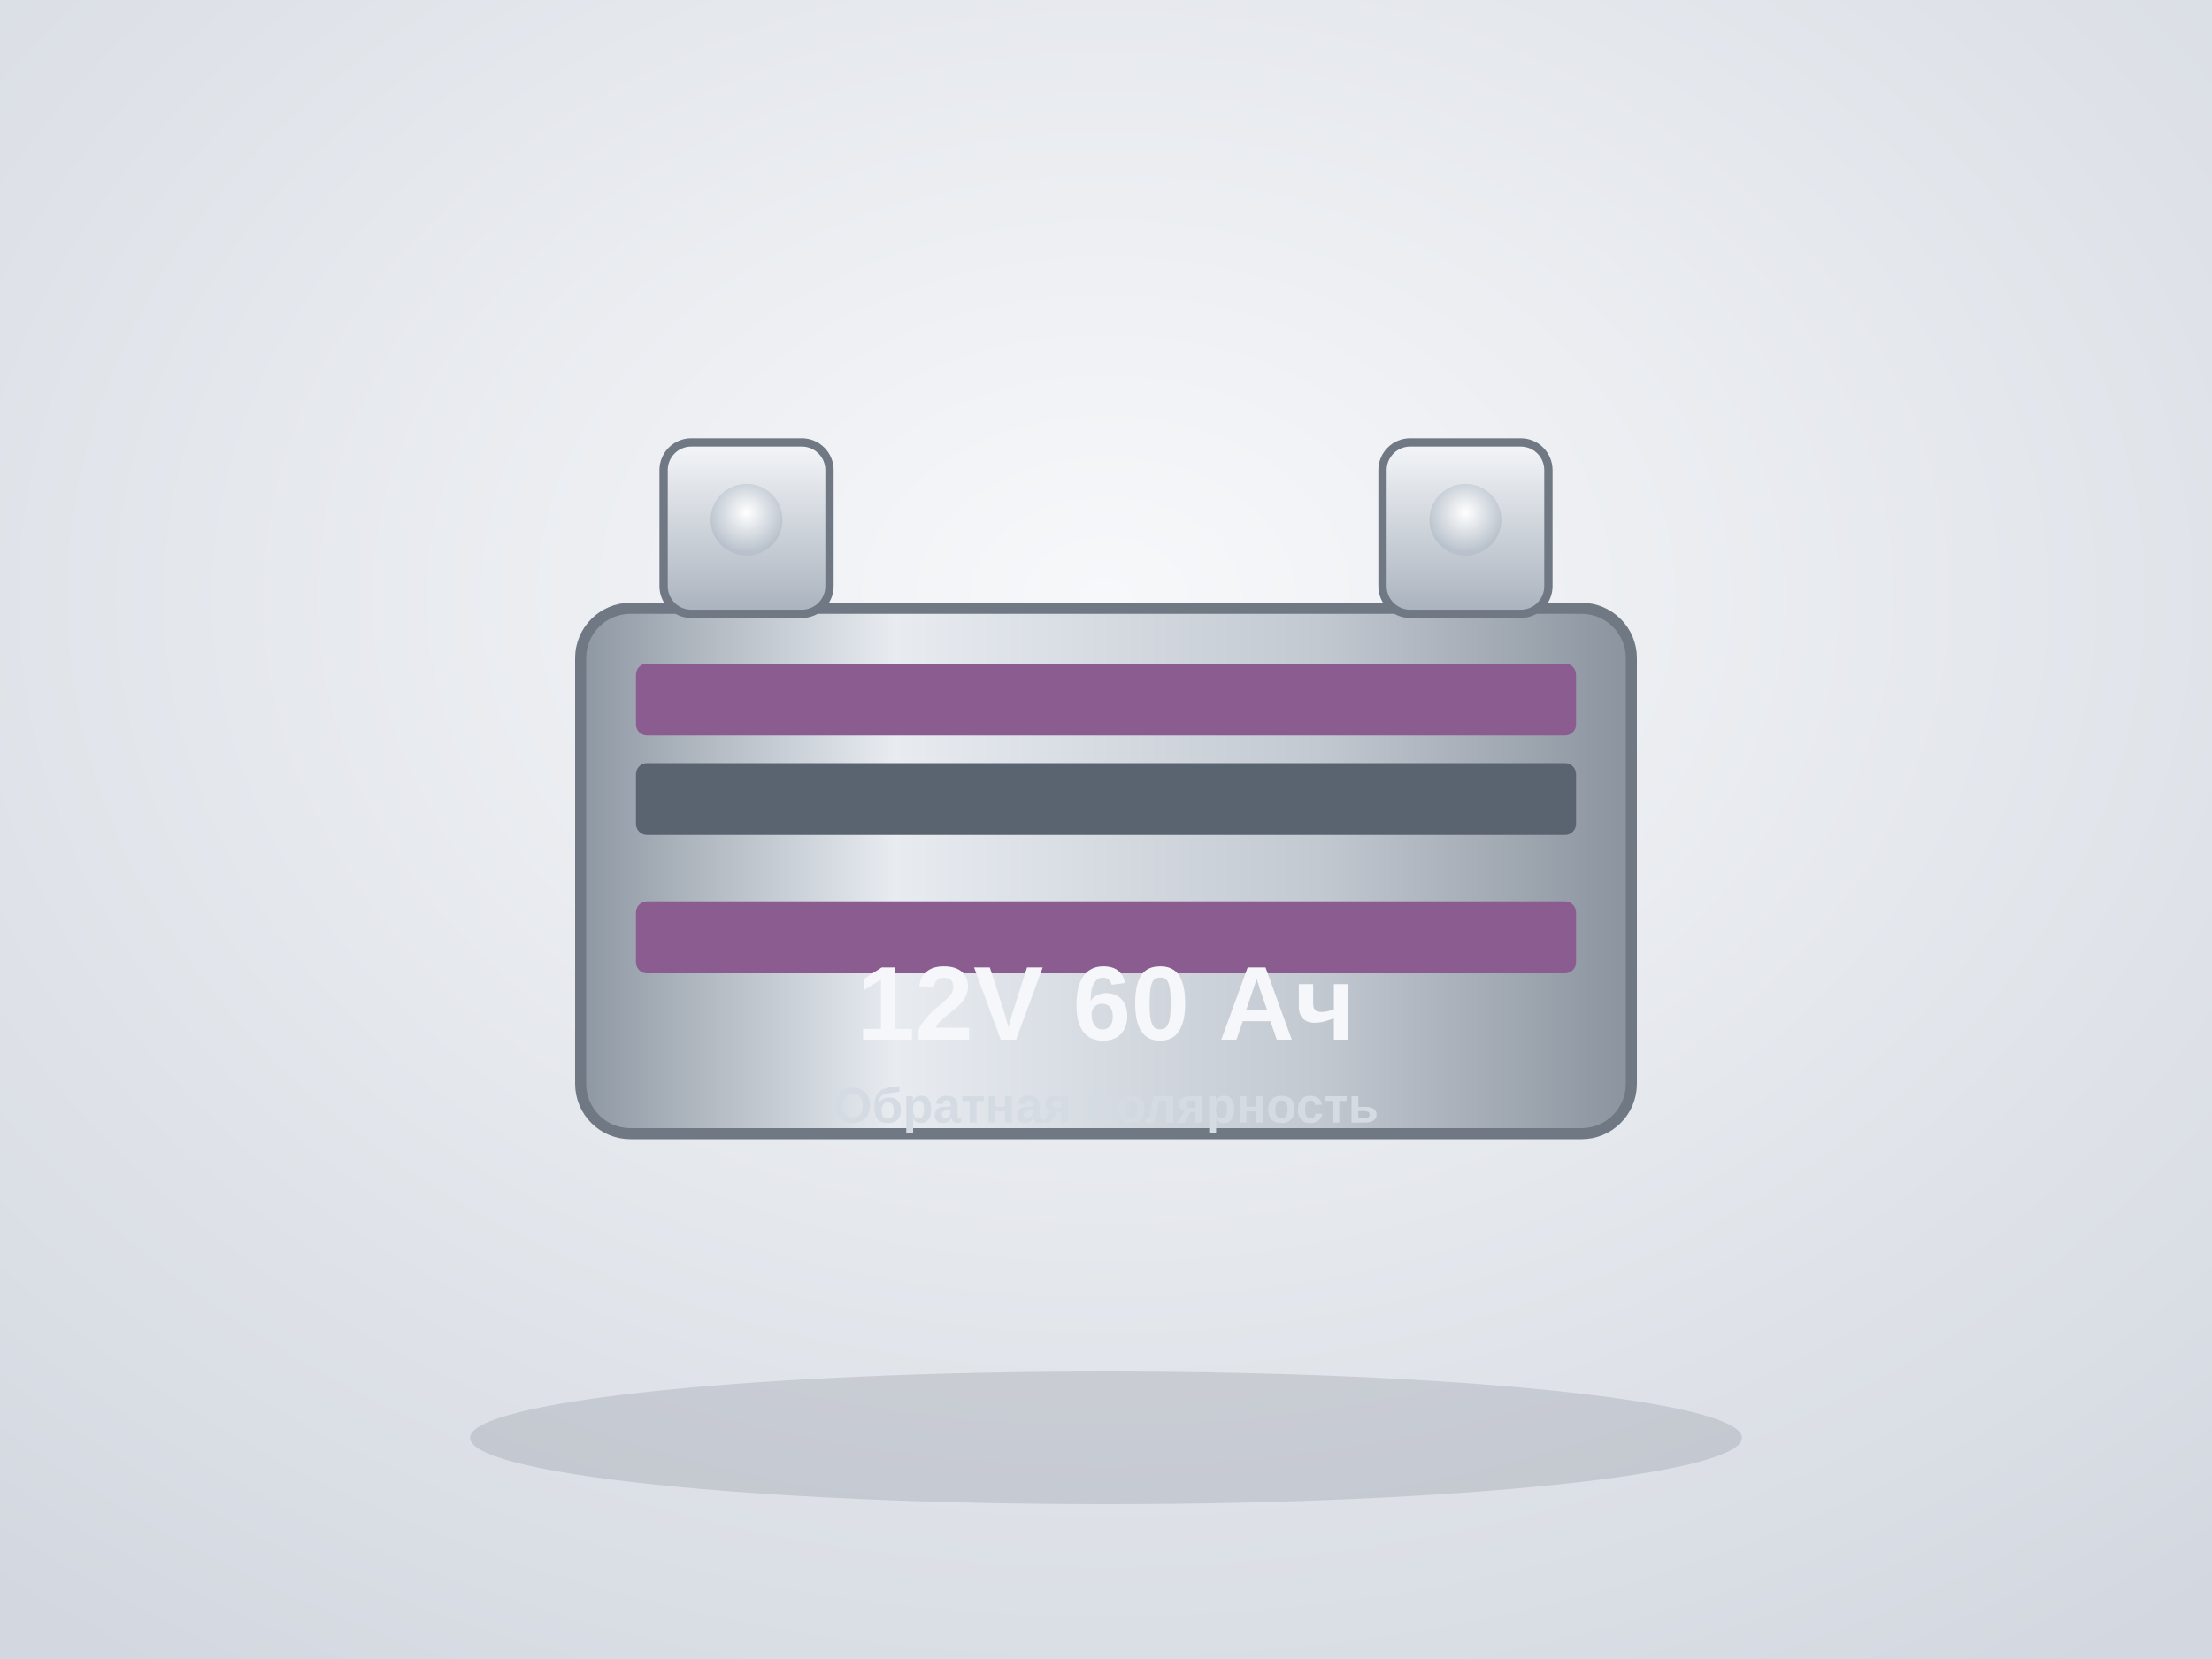
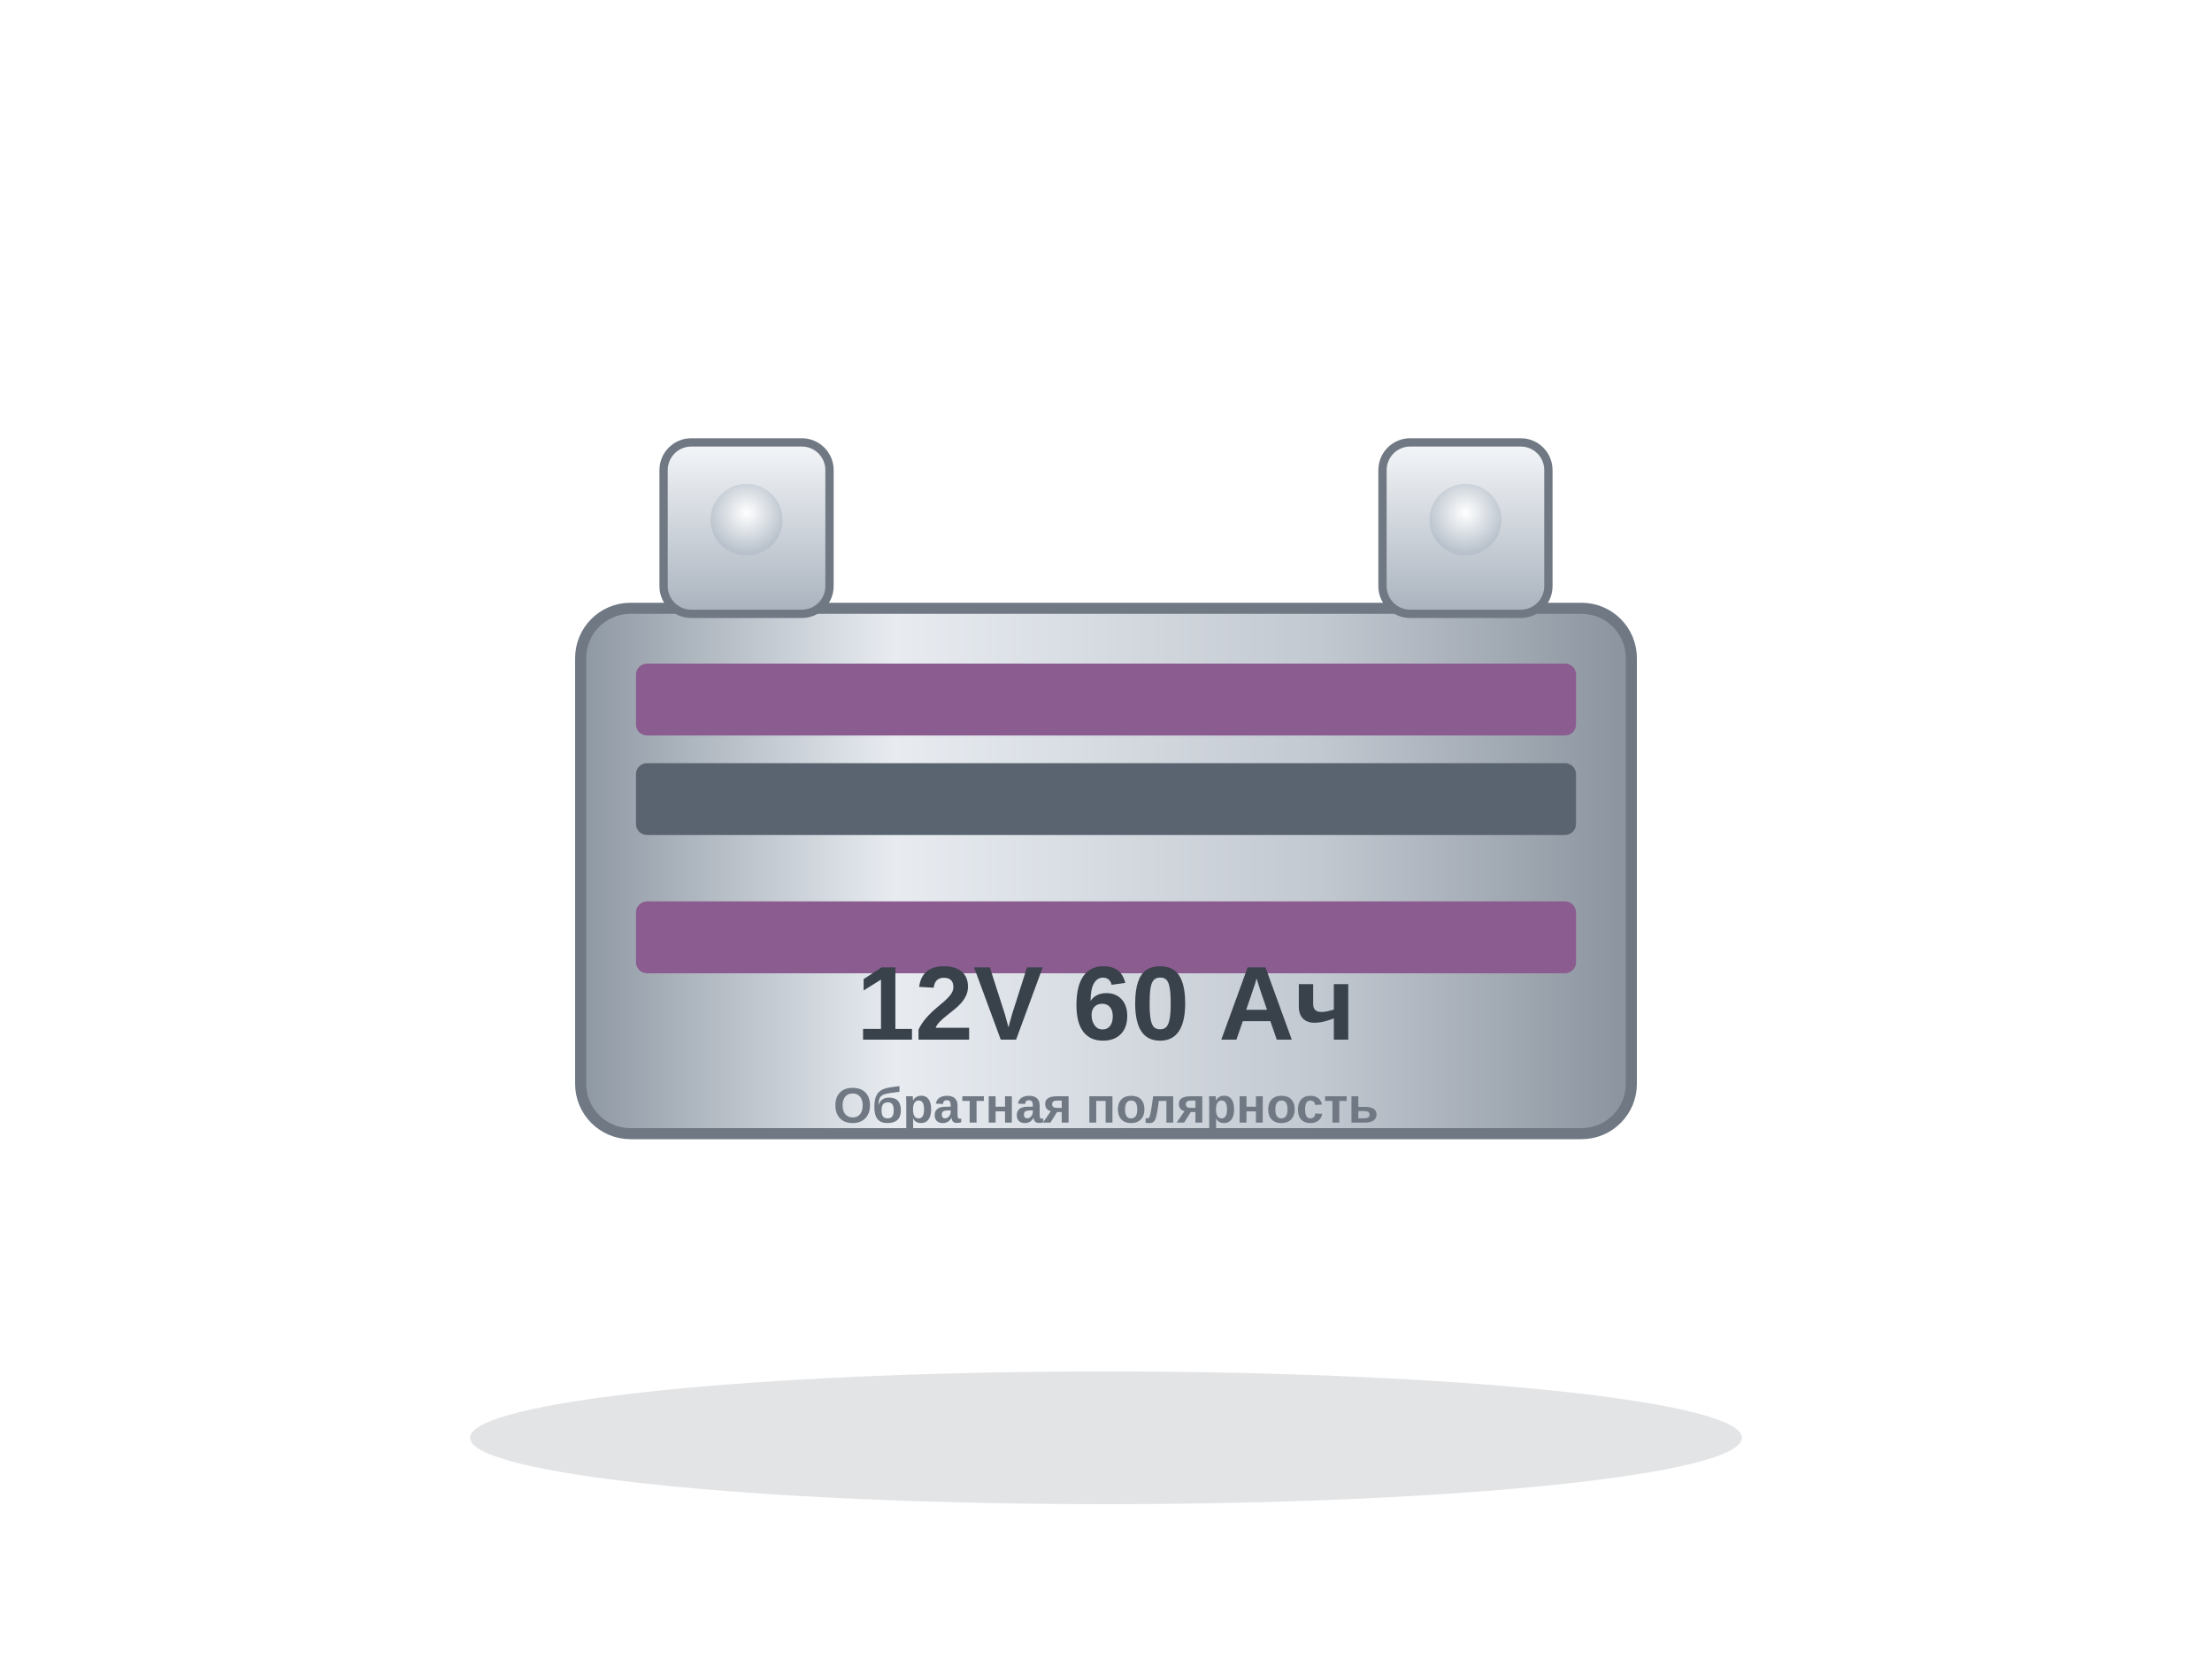
<svg xmlns="http://www.w3.org/2000/svg" viewBox="0 0 800 600">
  <defs>
    <radialGradient id="bg" cx="50%" cy="36%" r="78%">
      <stop offset="0%" stop-color="#f7f8fa" />
      <stop offset="100%" stop-color="#d3d8e0" />
    </radialGradient>
    <linearGradient id="case" x1="0" y1="0" x2="1" y2="0">
      <stop offset="0%" stop-color="#8d97a2" />
      <stop offset="30%" stop-color="#e8ecf1" />
      <stop offset="70%" stop-color="#c3c9d1" />
      <stop offset="100%" stop-color="#8a939e" />
    </linearGradient>
    <linearGradient id="cap" x1="0" y1="0" x2="0" y2="1">
      <stop offset="0%" stop-color="#f4f6f9" />
      <stop offset="100%" stop-color="#a9b2bd" />
    </linearGradient>
    <radialGradient id="term" cx="50%" cy="40%" r="55%">
      <stop offset="0%" stop-color="#fff" />
      <stop offset="100%" stop-color="#b9c2cc" />
    </radialGradient>
  </defs>
-   <rect width="800" height="600" fill="url(#bg)" />
  <ellipse cx="400" cy="520" rx="230" ry="24" fill="rgba(20,30,45,.12)" />
  <g transform="translate(400 310)">
    <rect x="-190" y="-90" width="380" height="190" rx="18" fill="url(#case)" stroke="#6f7883" stroke-width="4" />
    <rect x="-170" y="-70" width="340" height="26" rx="4" fill="#8a5c8f" />
    <rect x="-170" y="-34" width="340" height="26" rx="4" fill="#5a6470" />
    <rect x="-170" y="16" width="340" height="26" rx="4" fill="#8a5c8f" />
    <rect x="-160" y="-150" width="60" height="62" rx="10" fill="url(#cap)" stroke="#6f7883" stroke-width="3" />
    <rect x="100" y="-150" width="60" height="62" rx="10" fill="url(#cap)" stroke="#6f7883" stroke-width="3" />
    <circle cx="-130" cy="-122" r="13" fill="url(#term)" />
    <circle cx="130" cy="-122" r="13" fill="url(#term)" />
-     <text x="0" y="66" font-family="Arial, sans-serif" font-size="38" font-weight="700" fill="#f5f7fa" text-anchor="middle">12V 60 Ач</text>
-     <text x="0" y="96" font-family="Arial, sans-serif" font-size="18" font-weight="600" fill="#d5dbe2" text-anchor="middle">Обратная полярность</text>
+     <text x="0" y="66" font-family="Arial, sans-serif" font-size="38" font-weight="700" fill="#39414a" text-anchor="middle">12V 60 Ач</text>
+     <text x="0" y="96" font-family="Arial, sans-serif" font-size="18" font-weight="600" fill="#6f7883" text-anchor="middle">Обратная полярность</text>
  </g>
</svg>
